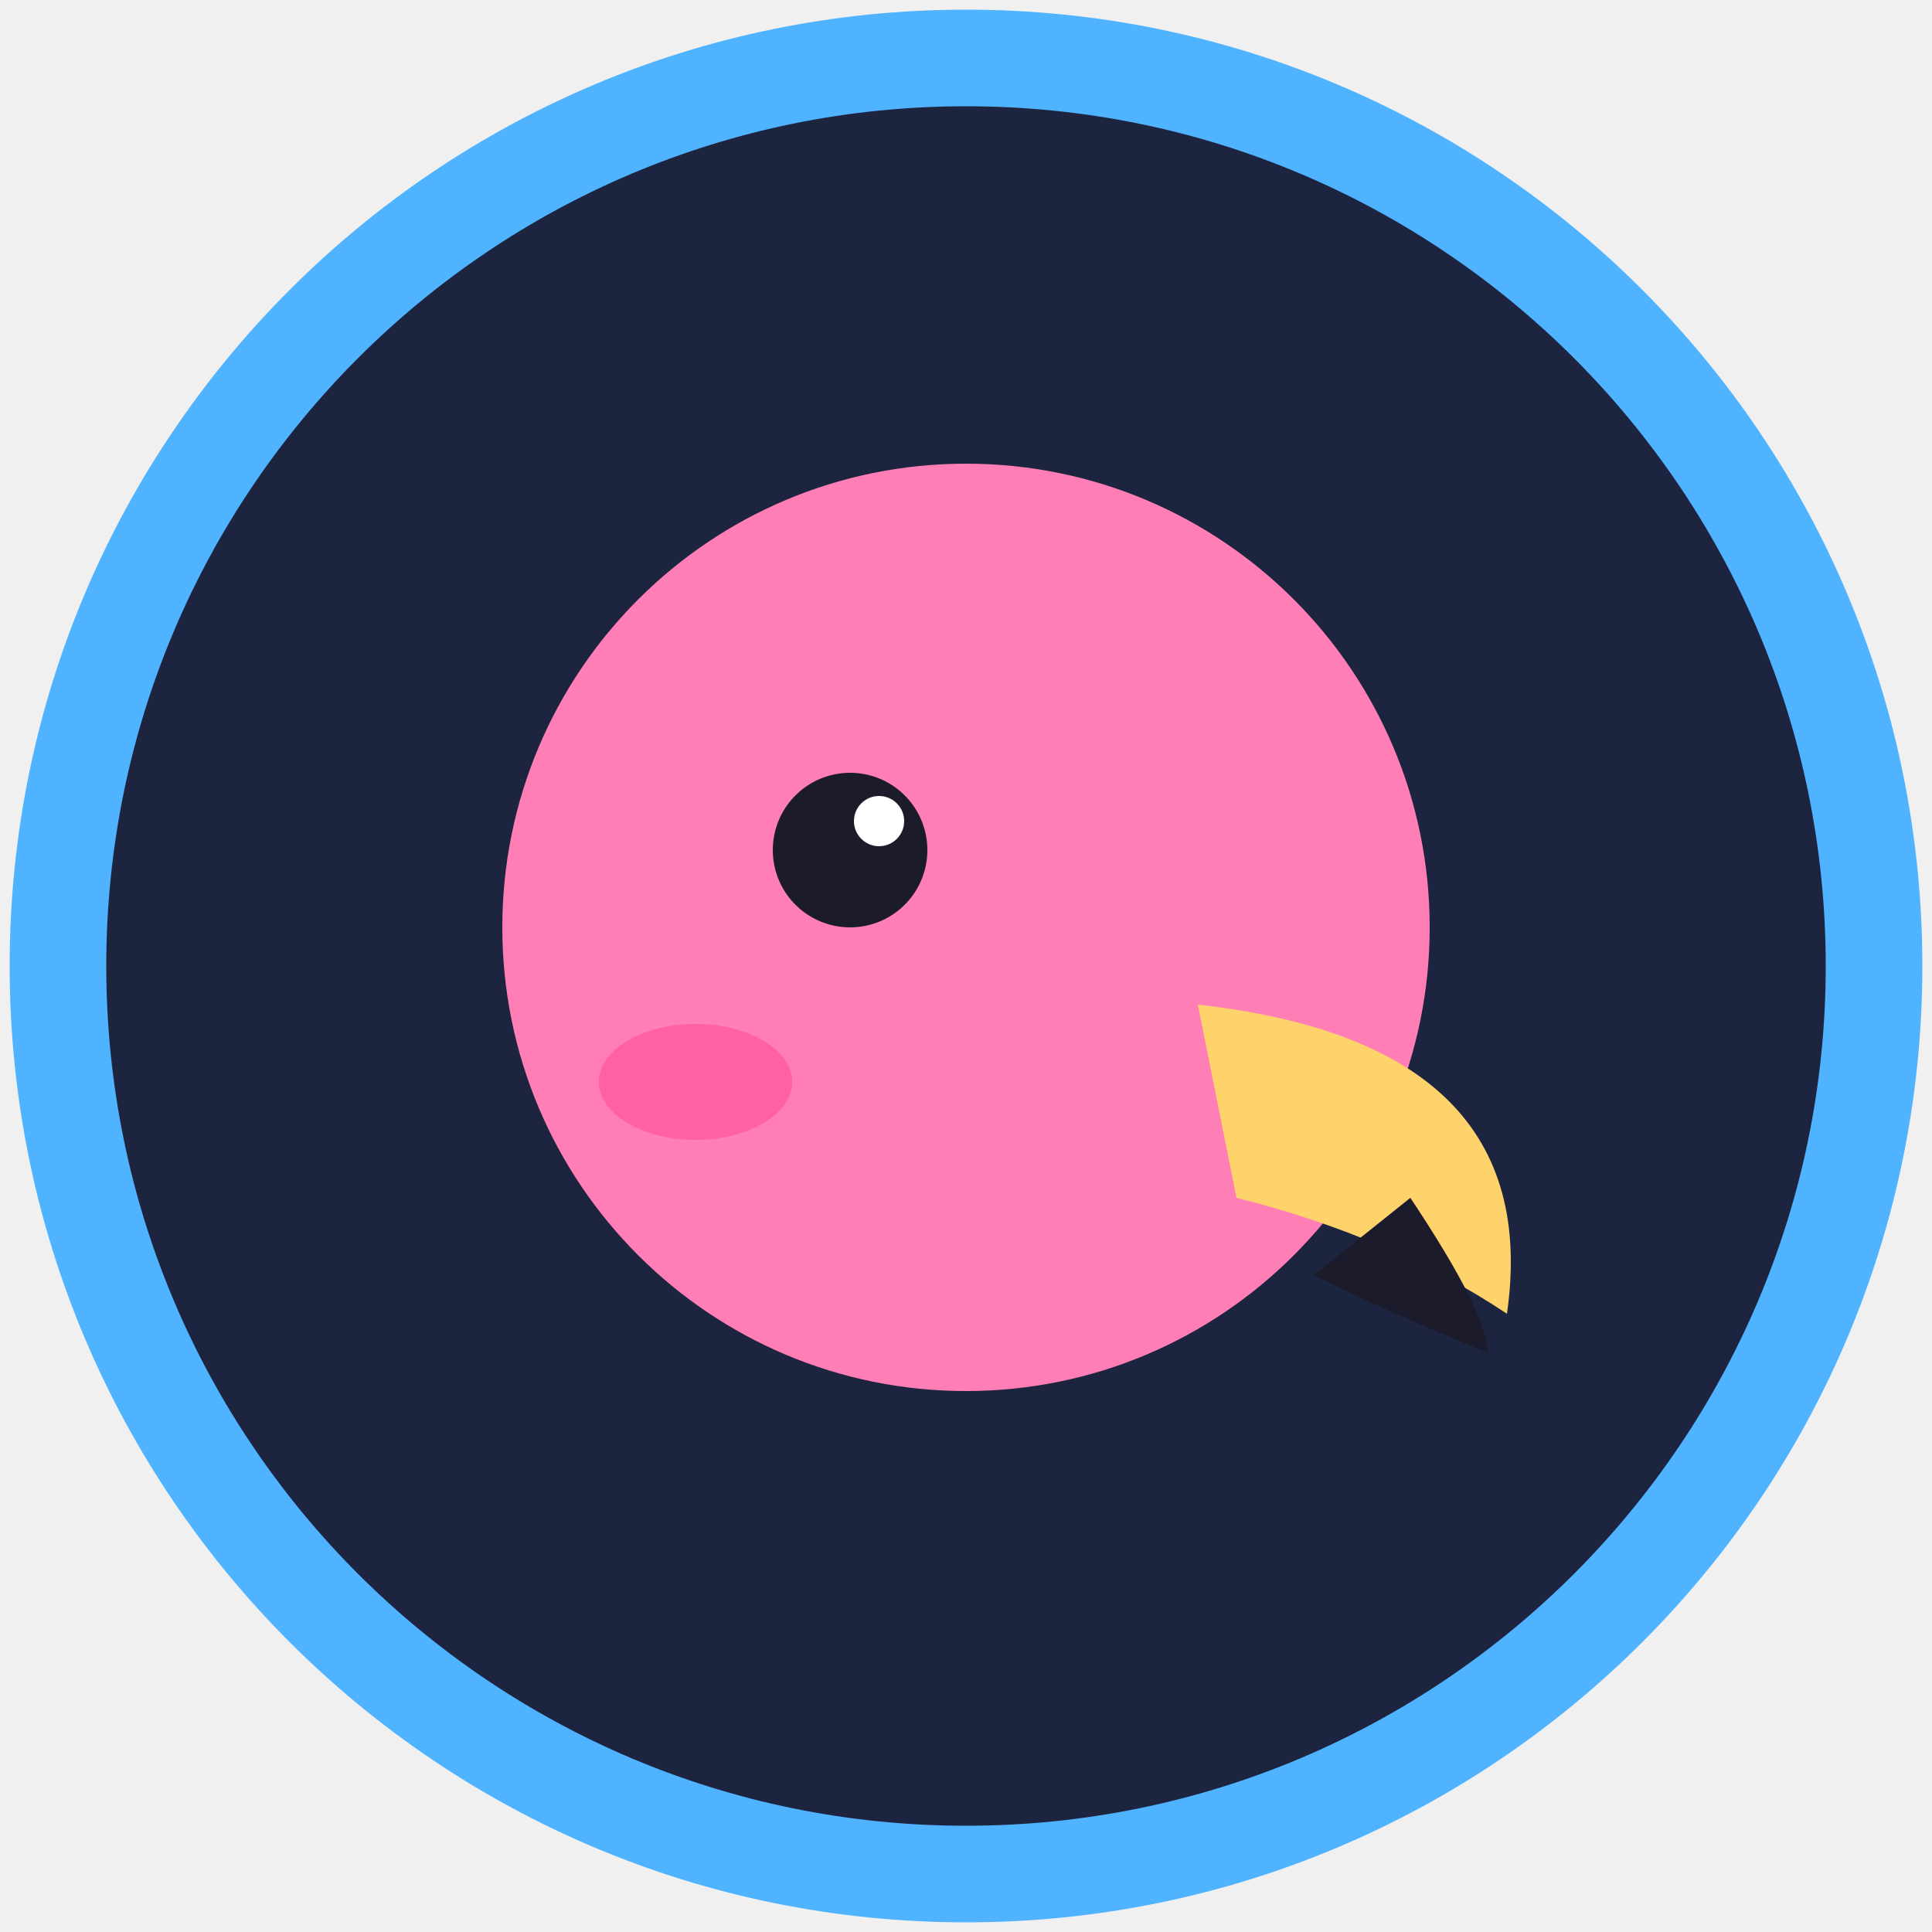
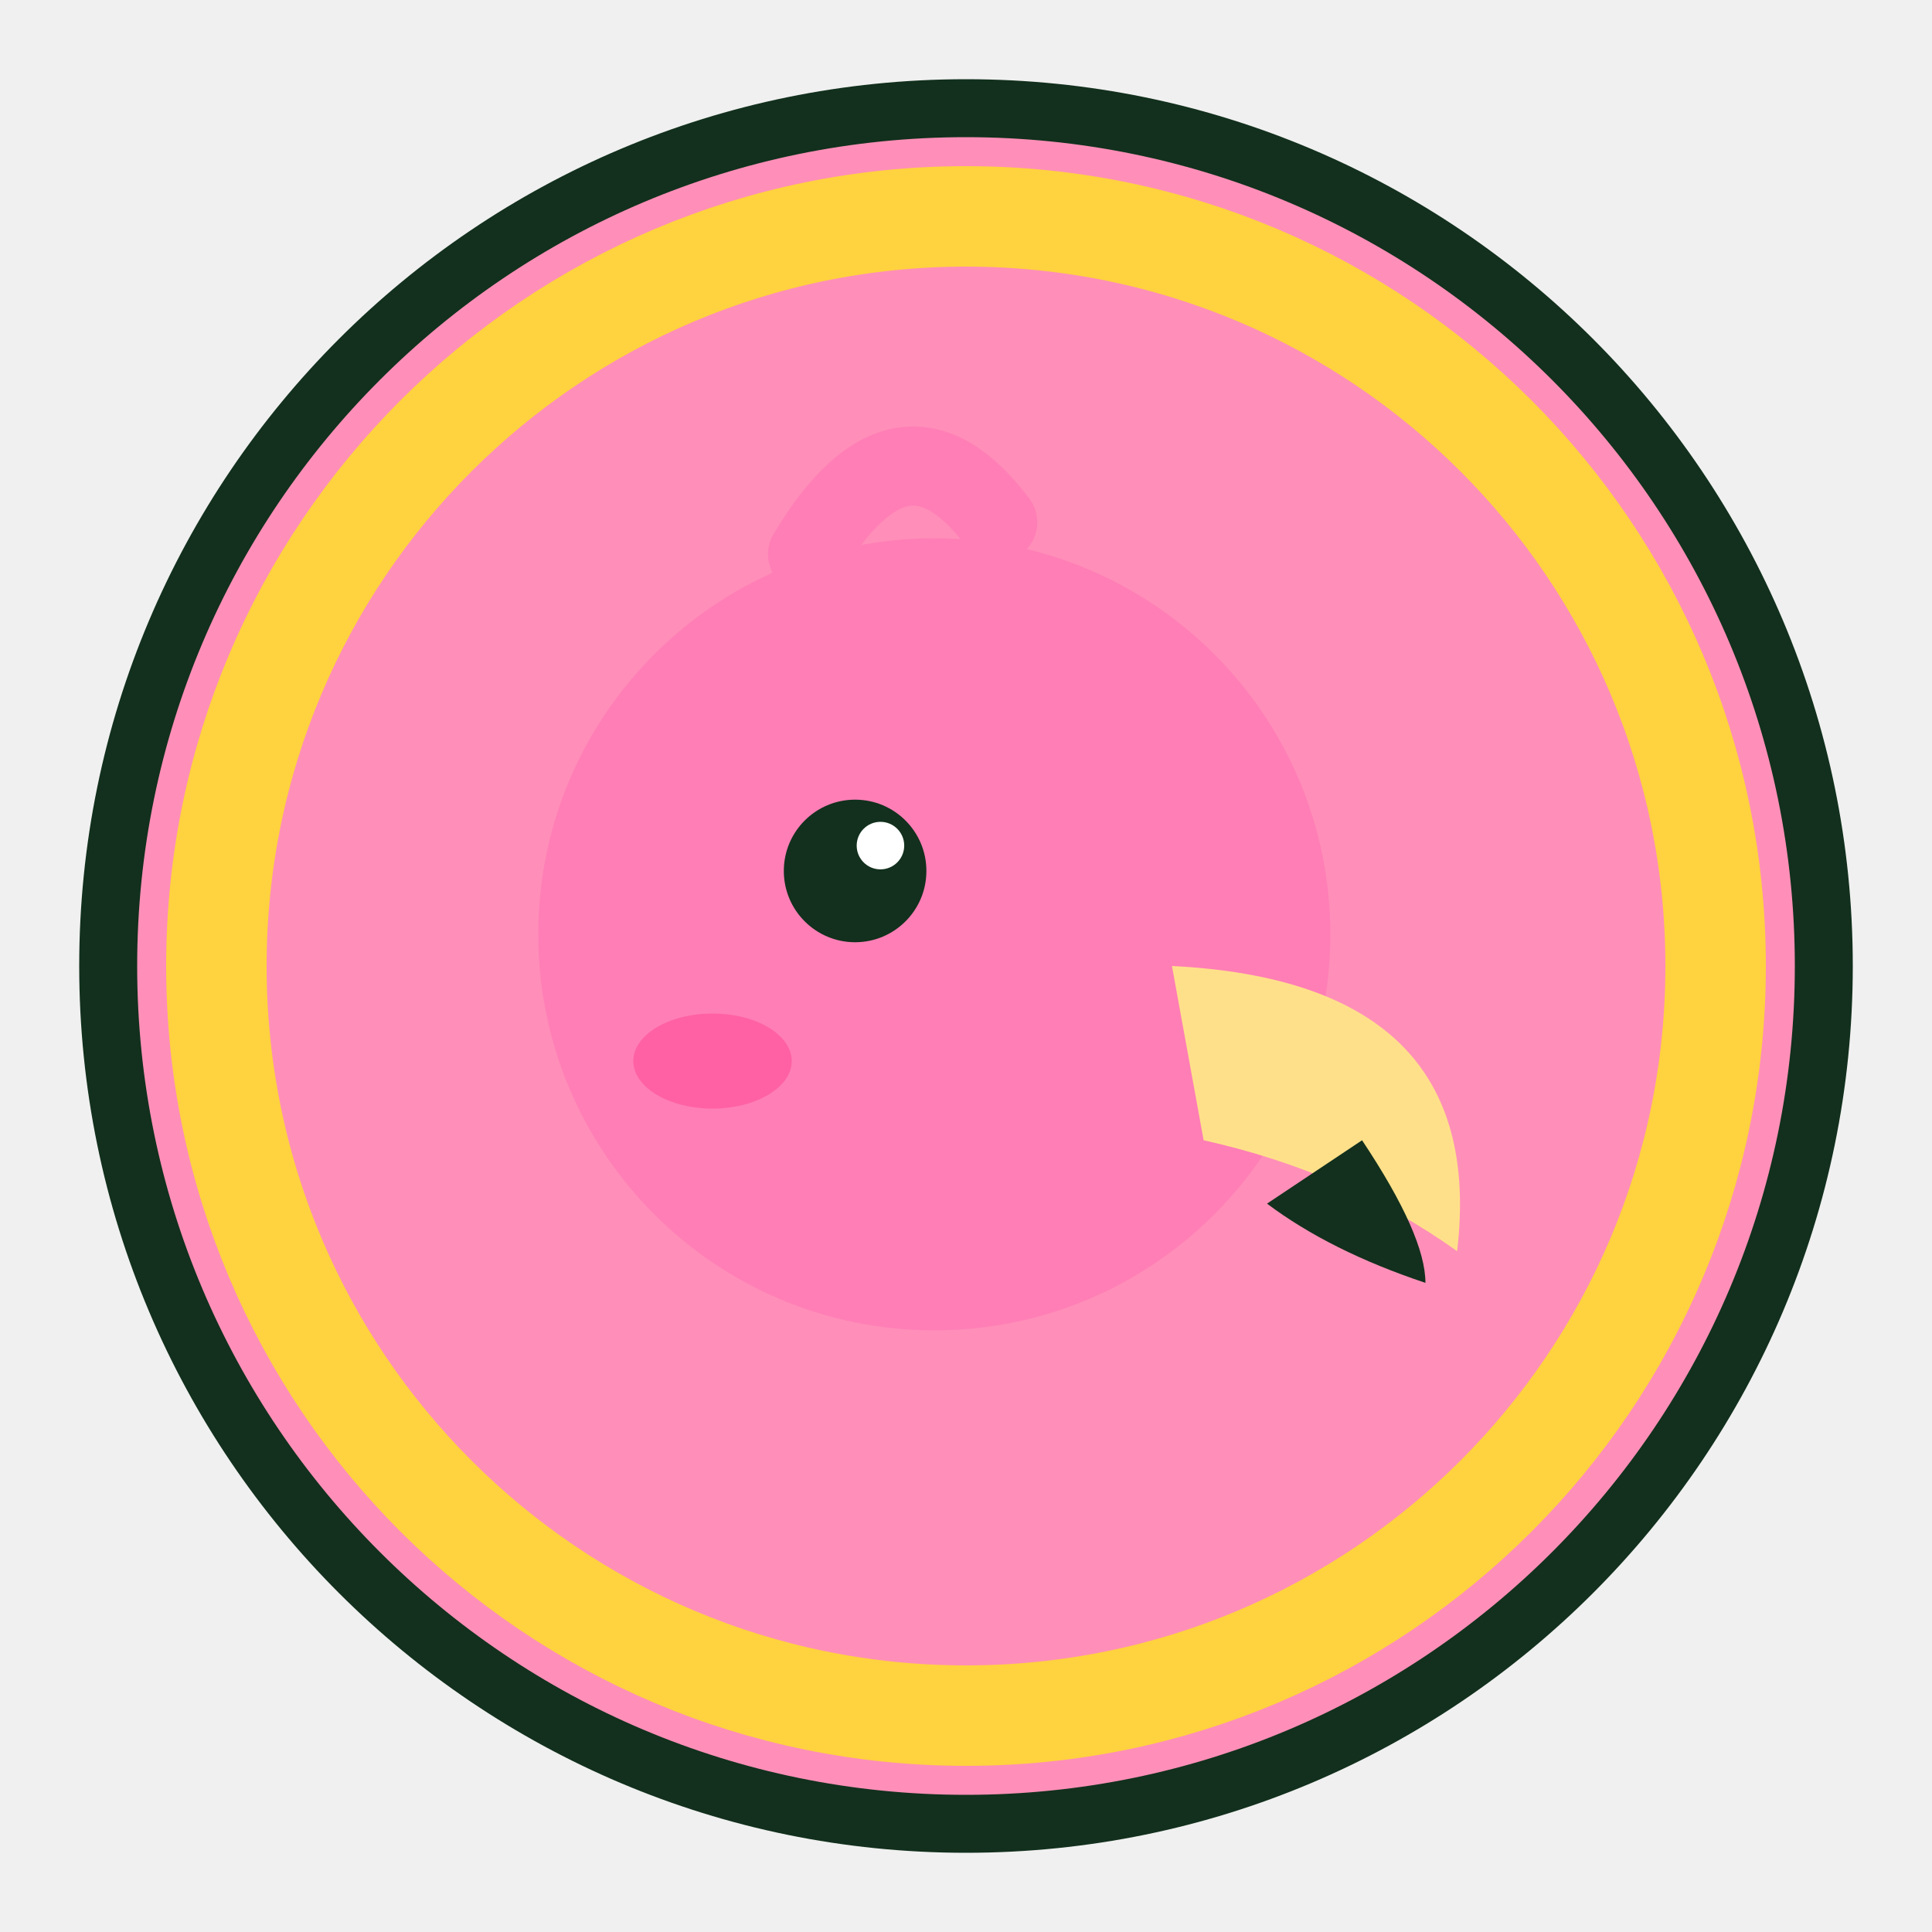
- <svg xmlns="http://www.w3.org/2000/svg" class="art" viewBox="0 0 100 100" width="200" height="200">
-   <circle cx="50" cy="50" r="47" fill="#1d2440" stroke="#4fb3ff" stroke-width="5" />
-   <circle cx="50" cy="48" r="24" fill="#ff7eb6" />
-   <path d="M62 52 q18 2 16 16 q-6 -4 -14 -6 z" fill="#ffd36b" />
-   <path d="M73 62 q4 6 4 8 q-5 -2 -9 -4z" fill="#1b1b2b" />
-   <circle cx="44" cy="44" r="4" fill="#1b1b2b" />
-   <circle cx="45.5" cy="42.5" r="1.3" fill="#fff" />
-   <ellipse cx="36" cy="56" rx="5" ry="3" fill="#ff4f97" opacity=".6" />
+ <svg xmlns="http://www.w3.org/2000/svg" class="disc" viewBox="0 0 100 100" width="200" height="200">
+   <circle cx="50" cy="50" r="44.4" fill="#ff8fb8" stroke="#12301d" stroke-width="3" />
+   <circle cx="50" cy="50" r="38.8" fill="none" stroke="#ffd23f" stroke-width="5.2" />
+   <g transform="translate(9 9) scale(.82)">
+     <circle cx="48" cy="48" r="25" fill="#ff7eb6" />
+     <path d="M63 50 q20 1 18 18 q-7 -5 -16 -7z" fill="#ffe08a" />
+     <path d="M75 61 q4 6 4 9 q-6 -2 -10 -5z" fill="#12301d" />
+     <circle cx="43" cy="44" r="4.5" fill="#12301d" />
+     <circle cx="44.6" cy="42.4" r="1.5" fill="#fff" />
+     <ellipse cx="34" cy="56" rx="5" ry="3" fill="#ff4f97" opacity=".6" />
+     <path d="M40 24 q6 -10 12 -2" stroke="#ff7eb6" stroke-width="5" fill="none" stroke-linecap="round" />
+   </g>
</svg>
